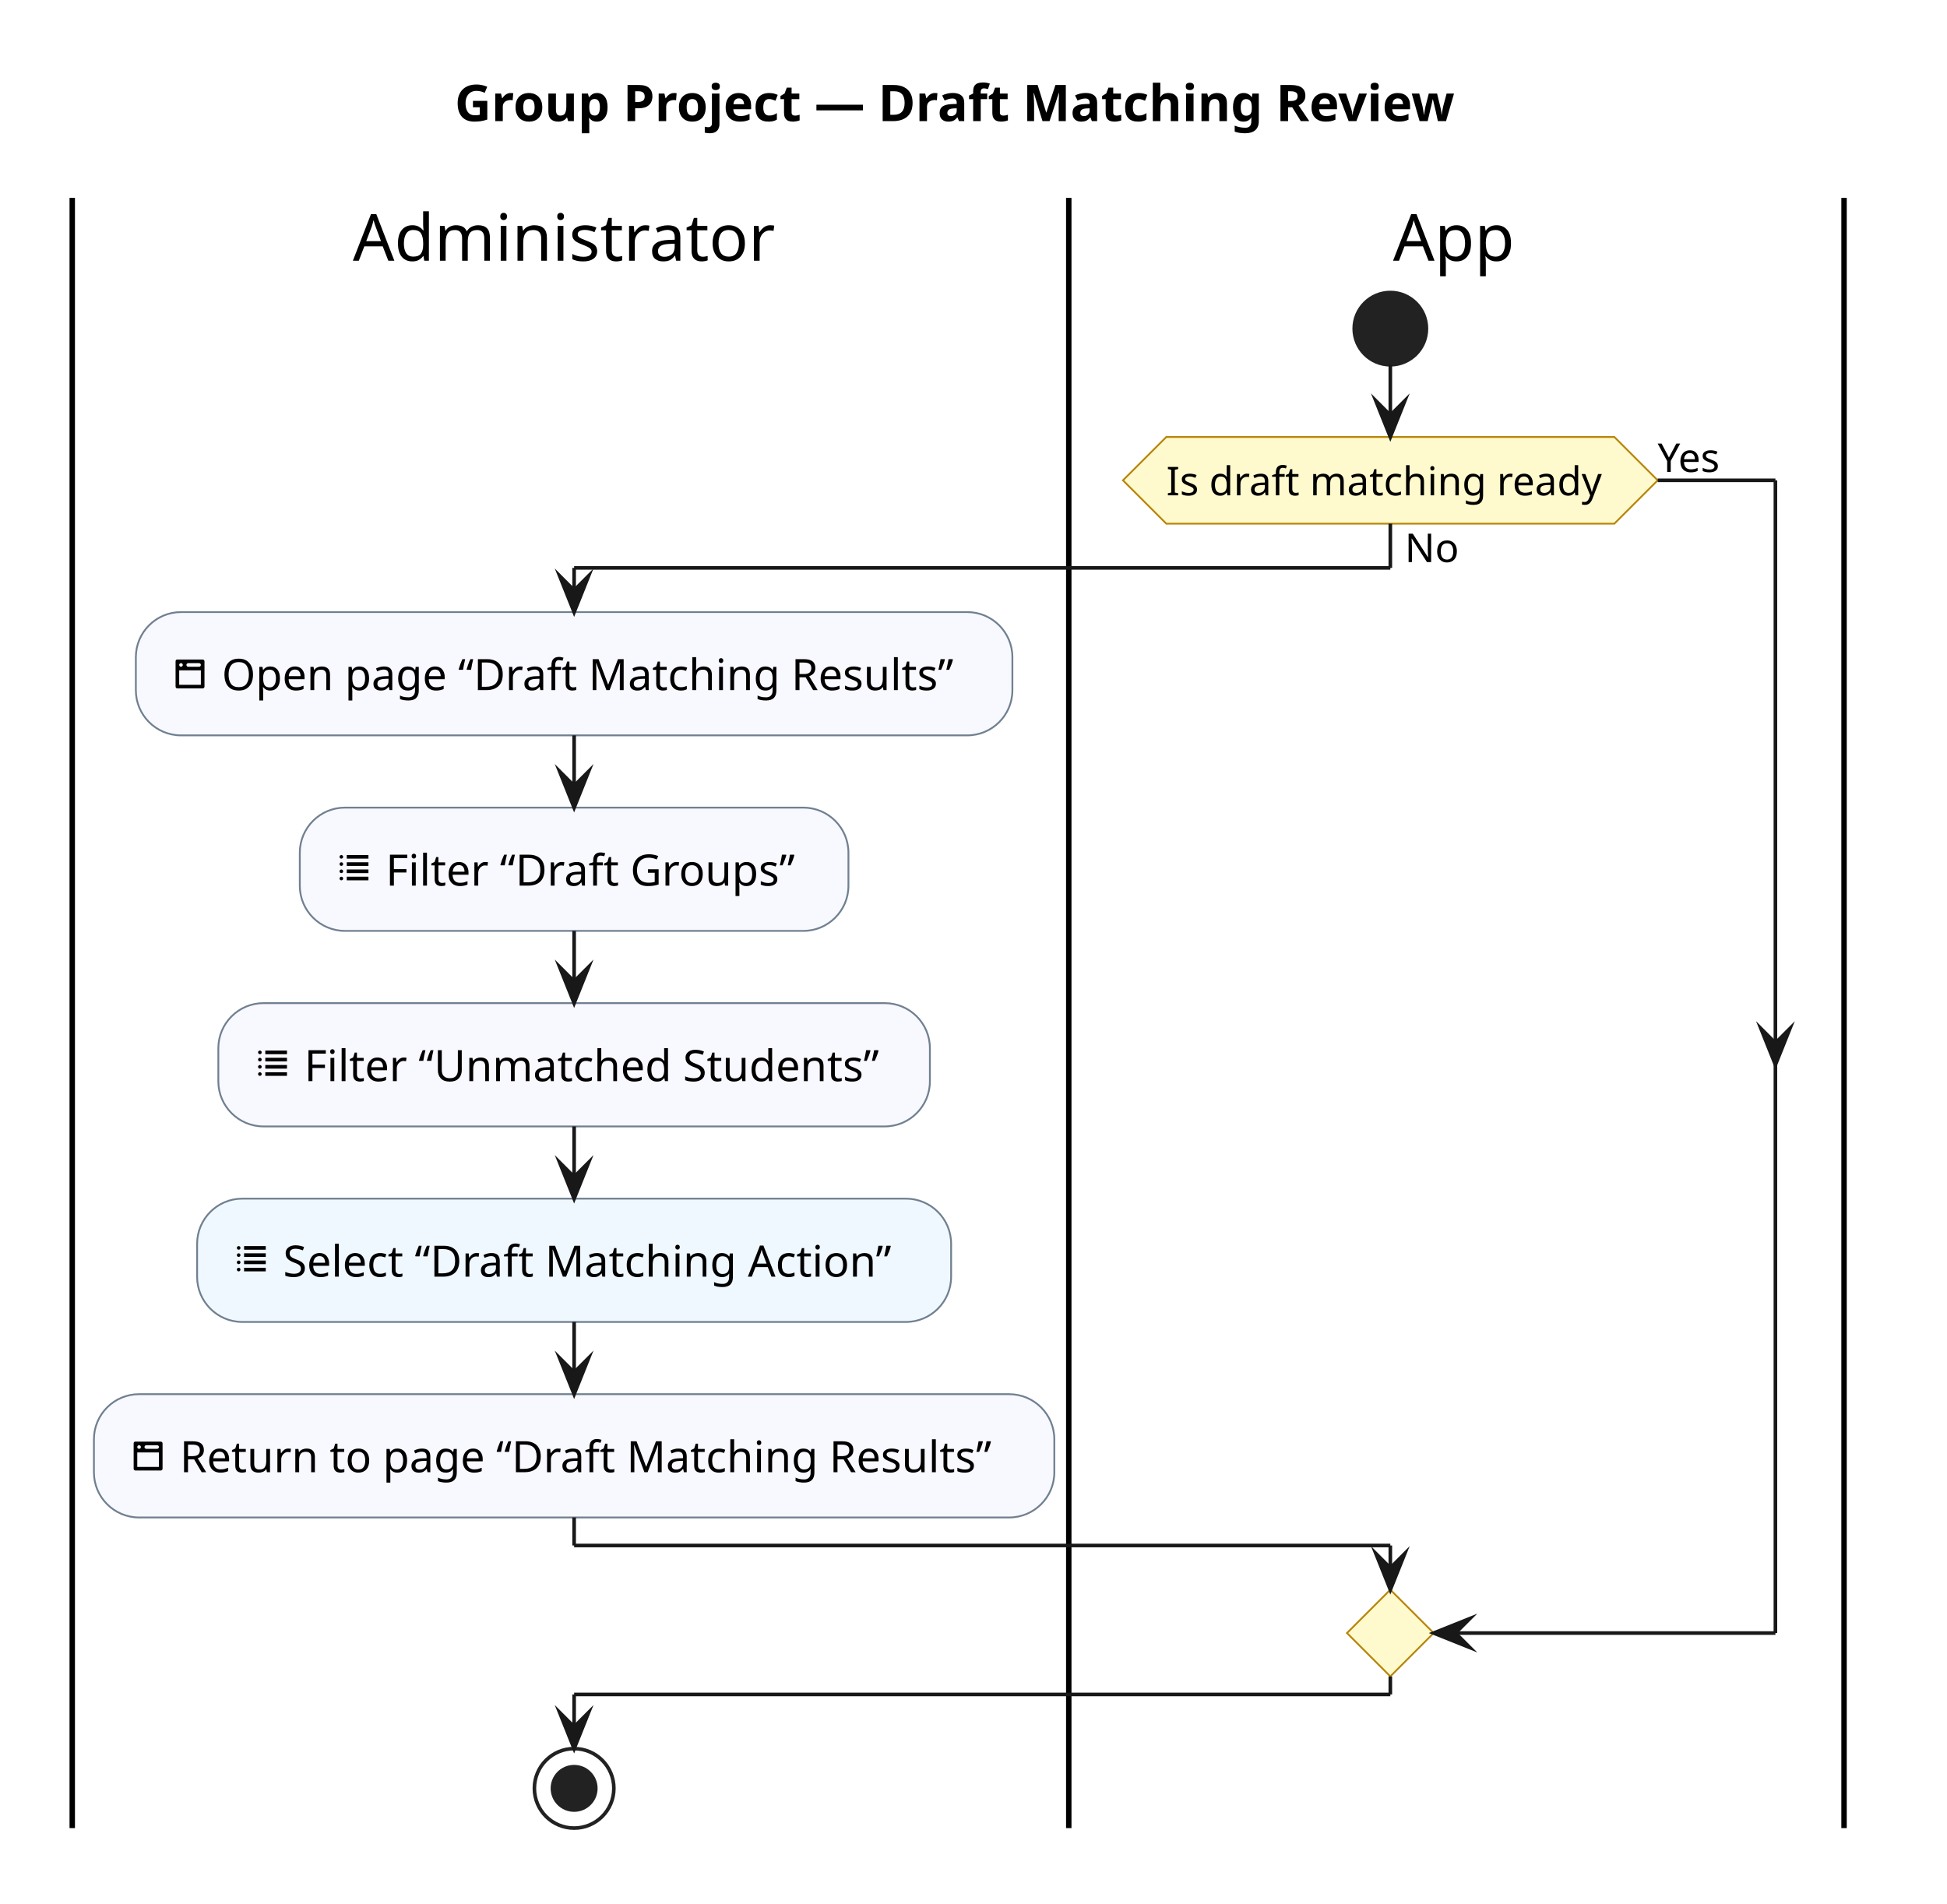
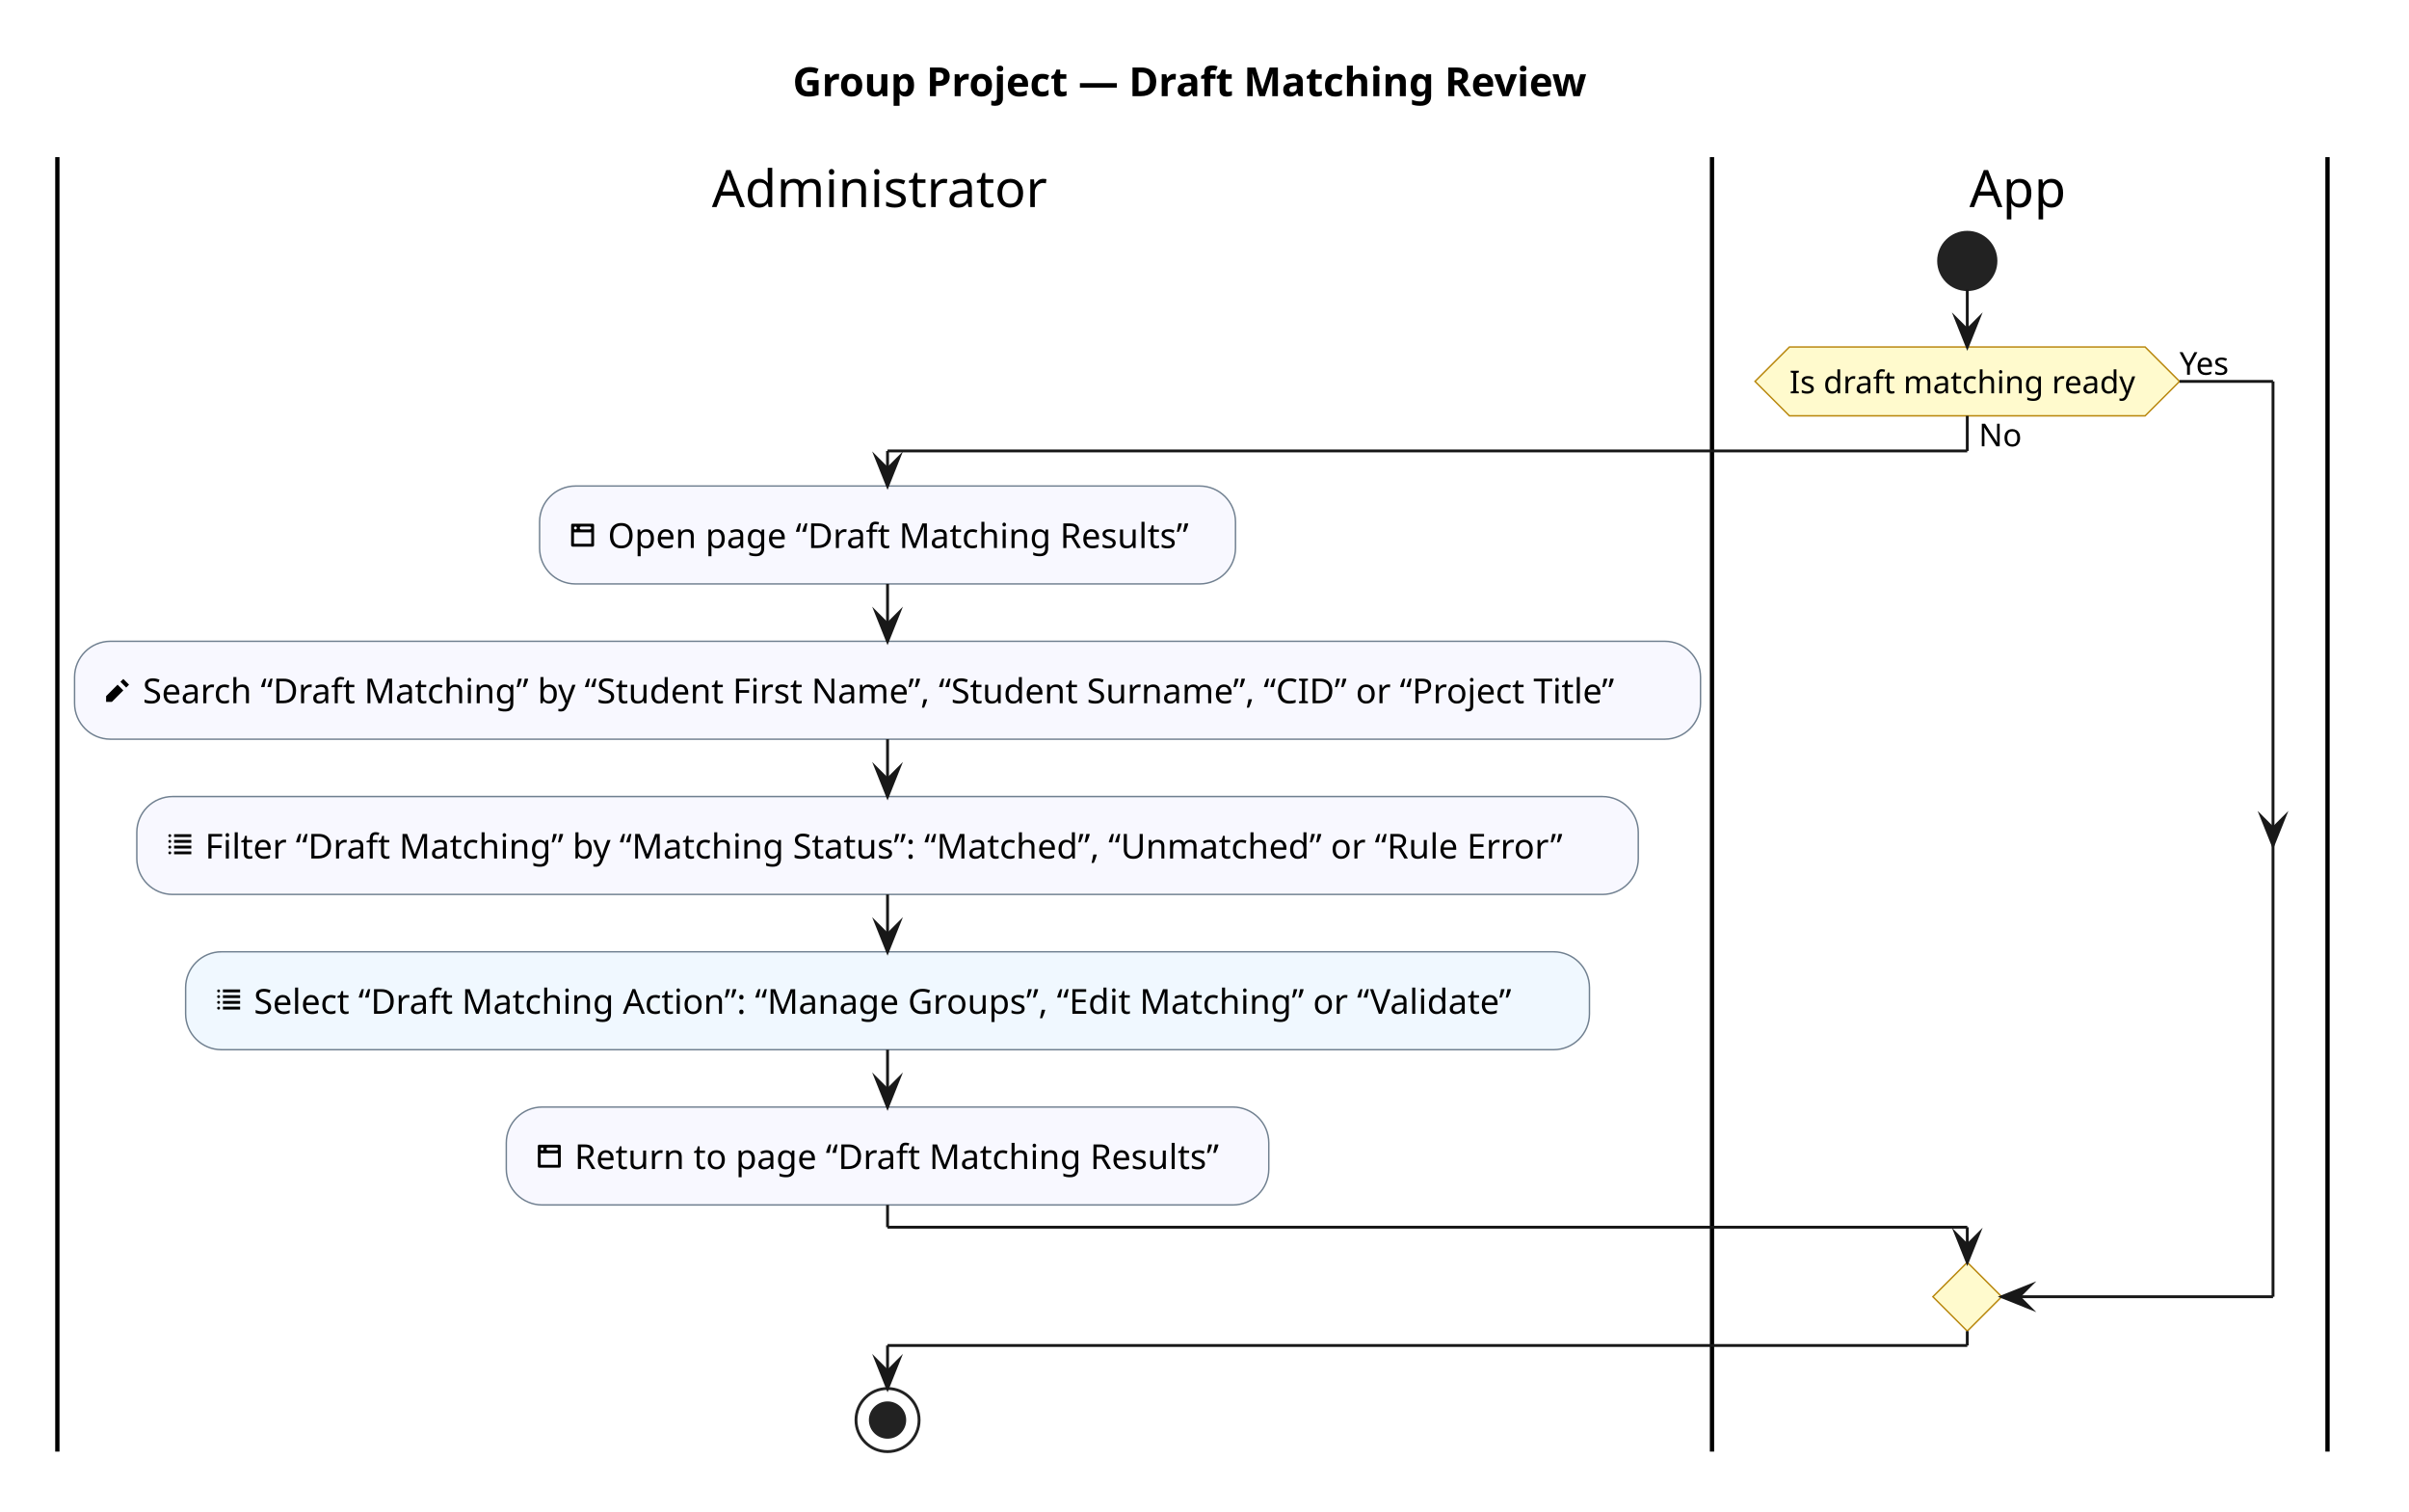
- <svg xmlns="http://www.w3.org/2000/svg" contentStyleType="text/css" data-diagram-type="ACTIVITY" height="527px" preserveAspectRatio="none" style="width:539px;height:527px;background:#FFFFFF;" version="1.1" viewBox="0 0 539 527" width="539px" zoomAndPan="magnify">
+ <svg xmlns="http://www.w3.org/2000/svg" contentStyleType="text/css" data-diagram-type="ACTIVITY" height="527px" preserveAspectRatio="none" style="width:840px;height:527px;background:#FFFFFF;" version="1.1" viewBox="0 0 840 527" width="840px" zoomAndPan="magnify">
  <defs />
  <g>
    <g class="title" data-source-line="2">
-       <text fill="#000000" font-family="sans-serif" font-size="14" font-weight="700" lengthAdjust="spacing" textLength="285.585" x="125.881" y="33.535">Group Project — Draft Matching Review</text>
+       <text fill="#000000" font-family="sans-serif" font-size="14" font-weight="700" lengthAdjust="spacing" textLength="285.585" x="276.423" y="33.535">Group Project — Draft Matching Review</text>
    </g>
-     <rect fill="none" height="21.199" style="stroke:none;stroke-width:1;" width="492.347" x="20" y="54.785" />
-     <rect fill="#F8F8FF" height="34.133" rx="12.5" ry="12.5" style="stroke:#708090;stroke-width:0.5;" width="242.66" x="37.607" y="169.462" />
-     <path d="M48.947,182.595 A0.5,0.5 0 0 0 48.607,183.095 L48.607,190.095 A0.5,0.5 0 0 0 49.107,190.595 L56.107,190.595 A0.5,0.5 0 0 0 56.607,190.095 L56.607,183.095 A0.5,0.5 0 0 0 56.107,182.595 L49.107,182.595 A0.5,0.5 0 0 0 49.017,182.595 A0.5,0.5 0 0 0 48.957,182.595 M50.107,183.595 C50.387,183.595 50.607,183.815 50.607,184.095 C50.607,184.375 50.387,184.595 50.107,184.595 C49.827,184.595 49.607,184.375 49.607,184.095 C49.607,183.815 49.827,183.595 50.107,183.595 M52.107,183.595 L55.107,183.595 C55.387,183.595 55.607,183.815 55.607,184.095 C55.607,184.375 55.387,184.595 55.107,184.595 L52.107,184.595 C51.827,184.595 51.607,184.375 51.607,184.095 C51.607,183.815 51.827,183.595 52.107,183.595 M49.607,185.595 L55.607,185.595 L55.607,189.595 L49.607,189.595 L49.607,185.595" fill="#000000" />
-     <text fill="#000000" font-family="sans-serif" font-size="12" lengthAdjust="spacing" textLength="208.863" x="61.404" y="191.064">Open page “Draft Matching Results”</text>
-     <rect fill="#F8F8FF" height="34.133" rx="12.5" ry="12.5" style="stroke:#708090;stroke-width:0.5;" width="151.881" x="82.997" y="223.595" />
-     <path d="M94.497,236.727 C94.217,236.727 93.997,236.947 93.997,237.227 C93.997,237.507 94.217,237.727 94.497,237.727 C94.777,237.727 94.997,237.507 94.997,237.227 C94.997,236.947 94.777,236.727 94.497,236.727 M95.997,236.727 L95.997,237.727 L101.997,237.727 L101.997,236.727 L95.997,236.727 M94.497,238.727 C94.217,238.727 93.997,238.947 93.997,239.227 C93.997,239.507 94.217,239.727 94.497,239.727 C94.777,239.727 94.997,239.507 94.997,239.227 C94.997,238.947 94.777,238.727 94.497,238.727 M95.997,238.727 L95.997,239.727 L101.997,239.727 L101.997,238.727 L95.997,238.727 M94.497,240.727 C94.217,240.727 93.997,240.947 93.997,241.227 C93.997,241.507 94.217,241.727 94.497,241.727 C94.777,241.727 94.997,241.507 94.997,241.227 C94.997,240.947 94.777,240.727 94.497,240.727 M95.997,240.727 L95.997,241.727 L101.997,241.727 L101.997,240.727 L95.997,240.727 M94.497,242.727 C94.217,242.727 93.997,242.947 93.997,243.227 C93.997,243.507 94.217,243.727 94.497,243.727 C94.777,243.727 94.997,243.507 94.997,243.227 C94.997,242.947 94.777,242.727 94.497,242.727 M95.997,242.727 L95.997,243.727 L101.997,243.727 L101.997,242.727 L95.997,242.727" fill="#000000" />
-     <text fill="#000000" font-family="sans-serif" font-size="12" lengthAdjust="spacing" textLength="118.084" x="106.794" y="245.196">Filter “Draft Groups”</text>
-     <rect fill="#F8F8FF" height="34.133" rx="12.5" ry="12.5" style="stroke:#708090;stroke-width:0.5;" width="196.986" x="60.444" y="277.728" />
-     <path d="M71.944,290.86 C71.664,290.86 71.444,291.08 71.444,291.36 C71.444,291.64 71.664,291.86 71.944,291.86 C72.224,291.86 72.444,291.64 72.444,291.36 C72.444,291.08 72.224,290.86 71.944,290.86 M73.444,290.86 L73.444,291.86 L79.444,291.86 L79.444,290.86 L73.444,290.86 M71.944,292.86 C71.664,292.86 71.444,293.08 71.444,293.36 C71.444,293.64 71.664,293.86 71.944,293.86 C72.224,293.86 72.444,293.64 72.444,293.36 C72.444,293.08 72.224,292.86 71.944,292.86 M73.444,292.86 L73.444,293.86 L79.444,293.86 L79.444,292.86 L73.444,292.86 M71.944,294.86 C71.664,294.86 71.444,295.08 71.444,295.36 C71.444,295.64 71.664,295.86 71.944,295.86 C72.224,295.86 72.444,295.64 72.444,295.36 C72.444,295.08 72.224,294.86 71.944,294.86 M73.444,294.86 L73.444,295.86 L79.444,295.86 L79.444,294.86 L73.444,294.86 M71.944,296.86 C71.664,296.86 71.444,297.08 71.444,297.36 C71.444,297.64 71.664,297.86 71.944,297.86 C72.224,297.86 72.444,297.64 72.444,297.36 C72.444,297.08 72.224,296.86 71.944,296.86 M73.444,296.86 L73.444,297.86 L79.444,297.86 L79.444,296.86 L73.444,296.86" fill="#000000" />
-     <text fill="#000000" font-family="sans-serif" font-size="12" lengthAdjust="spacing" textLength="163.19" x="84.241" y="299.329">Filter “Unmatched Students”</text>
-     <rect fill="#F0F8FF" height="34.133" rx="12.5" ry="12.5" style="stroke:#708090;stroke-width:0.5;" width="208.734" x="54.57" y="331.86" />
-     <path d="M66.07,344.993 C65.79,344.993 65.57,345.213 65.57,345.493 C65.57,345.773 65.79,345.993 66.07,345.993 C66.35,345.993 66.57,345.773 66.57,345.493 C66.57,345.213 66.35,344.993 66.07,344.993 M67.57,344.993 L67.57,345.993 L73.57,345.993 L73.57,344.993 L67.57,344.993 M66.07,346.993 C65.79,346.993 65.57,347.213 65.57,347.493 C65.57,347.773 65.79,347.993 66.07,347.993 C66.35,347.993 66.57,347.773 66.57,347.493 C66.57,347.213 66.35,346.993 66.07,346.993 M67.57,346.993 L67.57,347.993 L73.57,347.993 L73.57,346.993 L67.57,346.993 M66.07,348.993 C65.79,348.993 65.57,349.213 65.57,349.493 C65.57,349.773 65.79,349.993 66.07,349.993 C66.35,349.993 66.57,349.773 66.57,349.493 C66.57,349.213 66.35,348.993 66.07,348.993 M67.57,348.993 L67.57,349.993 L73.57,349.993 L73.57,348.993 L67.57,348.993 M66.07,350.993 C65.79,350.993 65.57,351.213 65.57,351.493 C65.57,351.773 65.79,351.993 66.07,351.993 C66.35,351.993 66.57,351.773 66.57,351.493 C66.57,351.213 66.35,350.993 66.07,350.993 M67.57,350.993 L67.57,351.993 L73.57,351.993 L73.57,350.993 L67.57,350.993" fill="#000000" />
-     <text fill="#000000" font-family="sans-serif" font-size="12" lengthAdjust="spacing" textLength="174.938" x="78.367" y="353.462">Select “Draft Matching Action”</text>
-     <rect fill="#F8F8FF" height="34.133" rx="12.5" ry="12.5" style="stroke:#708090;stroke-width:0.5;" width="265.875" x="26" y="385.993" />
-     <path d="M37.34,399.126 A0.5,0.5 0 0 0 37,399.626 L37,406.626 A0.5,0.5 0 0 0 37.5,407.126 L44.5,407.126 A0.5,0.5 0 0 0 45,406.626 L45,399.626 A0.5,0.5 0 0 0 44.5,399.126 L37.5,399.126 A0.5,0.5 0 0 0 37.41,399.126 A0.5,0.5 0 0 0 37.35,399.126 M38.5,400.126 C38.78,400.126 39,400.346 39,400.626 C39,400.906 38.78,401.126 38.5,401.126 C38.22,401.126 38,400.906 38,400.626 C38,400.346 38.22,400.126 38.5,400.126 M40.5,400.126 L43.5,400.126 C43.78,400.126 44,400.346 44,400.626 C44,400.906 43.78,401.126 43.5,401.126 L40.5,401.126 C40.22,401.126 40,400.906 40,400.626 C40,400.346 40.22,400.126 40.5,400.126 M38,402.126 L44,402.126 L44,406.126 L38,406.126 L38,402.126" fill="#000000" />
-     <text fill="#000000" font-family="sans-serif" font-size="12" lengthAdjust="spacing" textLength="232.078" x="49.797" y="407.595">Return to page “Draft Matching Results”</text>
-     <ellipse cx="158.938" cy="495.126" fill="none" rx="11" ry="11" style="stroke:#222222;stroke-width:1;" />
-     <ellipse cx="158.938" cy="495.126" fill="#222222" rx="6" ry="6" style="stroke:#222222;stroke-width:1;" />
+     <rect fill="none" height="21.199" style="stroke:none;stroke-width:1;" width="793.431" x="20" y="54.785" />
+     <rect fill="#F8F8FF" height="34.133" rx="12.5" ry="12.5" style="stroke:#708090;stroke-width:0.5;" width="242.66" x="188.149" y="169.462" />
+     <path d="M199.489,182.595 A0.5,0.5 0 0 0 199.149,183.095 L199.149,190.095 A0.5,0.5 0 0 0 199.649,190.595 L206.649,190.595 A0.5,0.5 0 0 0 207.149,190.095 L207.149,183.095 A0.5,0.5 0 0 0 206.649,182.595 L199.649,182.595 A0.5,0.5 0 0 0 199.559,182.595 A0.5,0.5 0 0 0 199.499,182.595 M200.649,183.595 C200.929,183.595 201.149,183.815 201.149,184.095 C201.149,184.375 200.929,184.595 200.649,184.595 C200.369,184.595 200.149,184.375 200.149,184.095 C200.149,183.815 200.369,183.595 200.649,183.595 M202.649,183.595 L205.649,183.595 C205.929,183.595 206.149,183.815 206.149,184.095 C206.149,184.375 205.929,184.595 205.649,184.595 L202.649,184.595 C202.369,184.595 202.149,184.375 202.149,184.095 C202.149,183.815 202.369,183.595 202.649,183.595 M200.149,185.595 L206.149,185.595 L206.149,189.595 L200.149,189.595 L200.149,185.595" fill="#000000" />
+     <text fill="#000000" font-family="sans-serif" font-size="12" lengthAdjust="spacing" textLength="208.863" x="211.946" y="191.064">Open page “Draft Matching Results”</text>
+     <rect fill="#F8F8FF" height="34.133" rx="12.5" ry="12.5" style="stroke:#708090;stroke-width:0.5;" width="566.959" x="26" y="223.595" />
+     <path d="M43,236.727 L42,237.727 L44,239.727 L45,238.727 L43,236.727 M41,238.727 L37,242.727 L37,244.727 L39,244.727 L43,240.727 L41,238.727" fill="#000000" />
+     <text fill="#000000" font-family="sans-serif" font-size="12" lengthAdjust="spacing" textLength="533.162" x="49.797" y="245.196">Search “Draft Matching” by “Student First Name”, “Student Surname”, “CID” or “Project Title”</text>
+     <rect fill="#F8F8FF" height="34.133" rx="12.5" ry="12.5" style="stroke:#708090;stroke-width:0.5;" width="523.547" x="47.706" y="277.728" />
+     <path d="M59.206,290.86 C58.926,290.86 58.706,291.08 58.706,291.36 C58.706,291.64 58.926,291.86 59.206,291.86 C59.486,291.86 59.706,291.64 59.706,291.36 C59.706,291.08 59.486,290.86 59.206,290.86 M60.706,290.86 L60.706,291.86 L66.706,291.86 L66.706,290.86 L60.706,290.86 M59.206,292.86 C58.926,292.86 58.706,293.08 58.706,293.36 C58.706,293.64 58.926,293.86 59.206,293.86 C59.486,293.86 59.706,293.64 59.706,293.36 C59.706,293.08 59.486,292.86 59.206,292.86 M60.706,292.86 L60.706,293.86 L66.706,293.86 L66.706,292.86 L60.706,292.86 M59.206,294.86 C58.926,294.86 58.706,295.08 58.706,295.36 C58.706,295.64 58.926,295.86 59.206,295.86 C59.486,295.86 59.706,295.64 59.706,295.36 C59.706,295.08 59.486,294.86 59.206,294.86 M60.706,294.86 L60.706,295.86 L66.706,295.86 L66.706,294.86 L60.706,294.86 M59.206,296.86 C58.926,296.86 58.706,297.08 58.706,297.36 C58.706,297.64 58.926,297.86 59.206,297.86 C59.486,297.86 59.706,297.64 59.706,297.36 C59.706,297.08 59.486,296.86 59.206,296.86 M60.706,296.86 L60.706,297.86 L66.706,297.86 L66.706,296.86 L60.706,296.86" fill="#000000" />
+     <text fill="#000000" font-family="sans-serif" font-size="12" lengthAdjust="spacing" textLength="489.75" x="71.503" y="299.329">Filter “Draft Matching” by “Matching Status”: “Matched”, “Unmatched” or “Rule Error”</text>
+     <rect fill="#F0F8FF" height="34.133" rx="12.5" ry="12.5" style="stroke:#708090;stroke-width:0.5;" width="489.504" x="64.728" y="331.86" />
+     <path d="M76.228,344.993 C75.948,344.993 75.728,345.213 75.728,345.493 C75.728,345.773 75.948,345.993 76.228,345.993 C76.507,345.993 76.728,345.773 76.728,345.493 C76.728,345.213 76.507,344.993 76.228,344.993 M77.728,344.993 L77.728,345.993 L83.728,345.993 L83.728,344.993 L77.728,344.993 M76.228,346.993 C75.948,346.993 75.728,347.213 75.728,347.493 C75.728,347.773 75.948,347.993 76.228,347.993 C76.507,347.993 76.728,347.773 76.728,347.493 C76.728,347.213 76.507,346.993 76.228,346.993 M77.728,346.993 L77.728,347.993 L83.728,347.993 L83.728,346.993 L77.728,346.993 M76.228,348.993 C75.948,348.993 75.728,349.213 75.728,349.493 C75.728,349.773 75.948,349.993 76.228,349.993 C76.507,349.993 76.728,349.773 76.728,349.493 C76.728,349.213 76.507,348.993 76.228,348.993 M77.728,348.993 L77.728,349.993 L83.728,349.993 L83.728,348.993 L77.728,348.993 M76.228,350.993 C75.948,350.993 75.728,351.213 75.728,351.493 C75.728,351.773 75.948,351.993 76.228,351.993 C76.507,351.993 76.728,351.773 76.728,351.493 C76.728,351.213 76.507,350.993 76.228,350.993 M77.728,350.993 L77.728,351.993 L83.728,351.993 L83.728,350.993 L77.728,350.993" fill="#000000" />
+     <text fill="#000000" font-family="sans-serif" font-size="12" lengthAdjust="spacing" textLength="455.707" x="88.524" y="353.462">Select “Draft Matching Action”: “Manage Groups”, “Edit Matching” or “Validate”</text>
+     <rect fill="#F8F8FF" height="34.133" rx="12.5" ry="12.5" style="stroke:#708090;stroke-width:0.5;" width="265.875" x="176.542" y="385.993" />
+     <path d="M187.882,399.126 A0.5,0.5 0 0 0 187.542,399.626 L187.542,406.626 A0.5,0.5 0 0 0 188.042,407.126 L195.042,407.126 A0.5,0.5 0 0 0 195.542,406.626 L195.542,399.626 A0.5,0.5 0 0 0 195.042,399.126 L188.042,399.126 A0.5,0.5 0 0 0 187.952,399.126 A0.5,0.5 0 0 0 187.892,399.126 M189.042,400.126 C189.322,400.126 189.542,400.346 189.542,400.626 C189.542,400.906 189.322,401.126 189.042,401.126 C188.762,401.126 188.542,400.906 188.542,400.626 C188.542,400.346 188.762,400.126 189.042,400.126 M191.042,400.126 L194.042,400.126 C194.322,400.126 194.542,400.346 194.542,400.626 C194.542,400.906 194.322,401.126 194.042,401.126 L191.042,401.126 C190.762,401.126 190.542,400.906 190.542,400.626 C190.542,400.346 190.762,400.126 191.042,400.126 M188.542,402.126 L194.542,402.126 L194.542,406.126 L188.542,406.126 L188.542,402.126" fill="#000000" />
+     <text fill="#000000" font-family="sans-serif" font-size="12" lengthAdjust="spacing" textLength="232.078" x="200.339" y="407.595">Return to page “Draft Matching Results”</text>
+     <ellipse cx="309.479" cy="495.126" fill="none" rx="11" ry="11" style="stroke:#222222;stroke-width:1;" />
+     <ellipse cx="309.479" cy="495.126" fill="#222222" rx="6" ry="6" style="stroke:#222222;stroke-width:1;" />
    <line style="stroke:#000000;stroke-width:1.5;" x1="20" x2="20" y1="54.785" y2="506.126" />
-     <ellipse cx="384.892" cy="90.984" fill="#222222" rx="10" ry="10" style="stroke:#222222;stroke-width:1;" />
-     <polygon fill="#FFFACD" points="322.875,120.984,446.91,120.984,458.91,132.984,446.91,144.984,322.875,144.984,310.875,132.984,322.875,120.984" style="stroke:#B8860B;stroke-width:0.5;stroke-linejoin:miter;stroke-miterlimit:10;" />
-     <text fill="#000000" font-family="sans-serif" font-size="11" lengthAdjust="spacing" textLength="14.883" x="388.892" y="155.619">No</text>
-     <text fill="#000000" font-family="sans-serif" font-size="11" lengthAdjust="spacing" textLength="124.035" x="322.875" y="137.142">Is draft matching ready</text>
-     <text fill="#000000" font-family="sans-serif" font-size="11" lengthAdjust="spacing" textLength="18.589" x="458.91" y="130.664">Yes</text>
-     <polygon fill="#FFFACD" points="384.892,440.126,396.892,452.126,384.892,464.126,372.892,452.126,384.892,440.126" style="stroke:#B8860B;stroke-width:0.5;stroke-linejoin:miter;stroke-miterlimit:10;" />
-     <line style="stroke:#000000;stroke-width:1.5;" x1="295.875" x2="295.875" y1="54.785" y2="506.126" />
-     <line style="stroke:#000000;stroke-width:1.5;" x1="510.499" x2="510.499" y1="54.785" y2="506.126" />
-     <line style="stroke:#181818;stroke-width:1;" x1="158.938" x2="158.938" y1="203.595" y2="223.595" />
-     <polygon fill="#181818" points="154.938,213.595,158.938,223.595,162.938,213.595,158.938,217.595" style="stroke:#181818;stroke-width:1;stroke-linejoin:miter;stroke-miterlimit:10;" />
-     <line style="stroke:#181818;stroke-width:1;" x1="158.938" x2="158.938" y1="257.728" y2="277.728" />
-     <polygon fill="#181818" points="154.938,267.728,158.938,277.728,162.938,267.728,158.938,271.728" style="stroke:#181818;stroke-width:1;stroke-linejoin:miter;stroke-miterlimit:10;" />
-     <line style="stroke:#181818;stroke-width:1;" x1="158.938" x2="158.938" y1="311.86" y2="331.86" />
-     <polygon fill="#181818" points="154.938,321.86,158.938,331.86,162.938,321.86,158.938,325.86" style="stroke:#181818;stroke-width:1;stroke-linejoin:miter;stroke-miterlimit:10;" />
-     <line style="stroke:#181818;stroke-width:1;" x1="158.938" x2="158.938" y1="365.993" y2="385.993" />
-     <polygon fill="#181818" points="154.938,375.993,158.938,385.993,162.938,375.993,158.938,379.993" style="stroke:#181818;stroke-width:1;stroke-linejoin:miter;stroke-miterlimit:10;" />
-     <line style="stroke:#181818;stroke-width:1;" x1="458.91" x2="491.499" y1="132.984" y2="132.984" />
-     <polygon fill="#181818" points="487.499,284.794,491.499,294.794,495.499,284.794,491.499,288.794" style="stroke:#181818;stroke-width:1;stroke-linejoin:miter;stroke-miterlimit:10;" />
-     <line style="stroke:#181818;stroke-width:1;" x1="491.499" x2="491.499" y1="132.984" y2="452.126" />
-     <line style="stroke:#181818;stroke-width:1;" x1="491.499" x2="396.892" y1="452.126" y2="452.126" />
-     <polygon fill="#181818" points="406.892,448.126,396.892,452.126,406.892,456.126,402.892,452.126" style="stroke:#181818;stroke-width:1;stroke-linejoin:miter;stroke-miterlimit:10;" />
-     <line style="stroke:#181818;stroke-width:1;" x1="384.892" x2="384.892" y1="100.984" y2="120.984" />
-     <polygon fill="#181818" points="380.892,110.984,384.892,120.984,388.892,110.984,384.892,114.984" style="stroke:#181818;stroke-width:1;stroke-linejoin:miter;stroke-miterlimit:10;" />
-     <line style="stroke:#181818;stroke-width:1;" x1="384.892" x2="384.892" y1="144.984" y2="157.223" />
-     <line style="stroke:#181818;stroke-width:1;" x1="384.892" x2="158.938" y1="157.223" y2="157.223" />
-     <line style="stroke:#181818;stroke-width:1;" x1="158.938" x2="158.938" y1="157.223" y2="169.462" />
-     <polygon fill="#181818" points="154.938,159.462,158.938,169.462,162.938,159.462,158.938,163.462" style="stroke:#181818;stroke-width:1;stroke-linejoin:miter;stroke-miterlimit:10;" />
-     <line style="stroke:#181818;stroke-width:1;" x1="158.938" x2="158.938" y1="420.126" y2="427.887" />
-     <line style="stroke:#181818;stroke-width:1;" x1="158.938" x2="384.892" y1="427.887" y2="427.887" />
-     <line style="stroke:#181818;stroke-width:1;" x1="384.892" x2="384.892" y1="427.887" y2="440.126" />
-     <polygon fill="#181818" points="380.892,430.126,384.892,440.126,388.892,430.126,384.892,434.126" style="stroke:#181818;stroke-width:1;stroke-linejoin:miter;stroke-miterlimit:10;" />
-     <line style="stroke:#181818;stroke-width:1;" x1="384.892" x2="384.892" y1="464.126" y2="469.126" />
-     <line style="stroke:#181818;stroke-width:1;" x1="384.892" x2="158.938" y1="469.126" y2="469.126" />
-     <line style="stroke:#181818;stroke-width:1;" x1="158.938" x2="158.938" y1="469.126" y2="484.126" />
-     <polygon fill="#181818" points="154.938,474.126,158.938,484.126,162.938,474.126,158.938,478.126" style="stroke:#181818;stroke-width:1;stroke-linejoin:miter;stroke-miterlimit:10;" />
-     <text fill="#000000" font-family="sans-serif" font-size="18" lengthAdjust="spacing" textLength="120.498" x="97.689" y="72.188">Administrator</text>
-     <text fill="#000000" font-family="sans-serif" font-size="18" lengthAdjust="spacing" textLength="35.077" x="385.648" y="72.188">App</text>
+     <ellipse cx="685.976" cy="90.984" fill="#222222" rx="10" ry="10" style="stroke:#222222;stroke-width:1;" />
+     <polygon fill="#FFFACD" points="623.959,120.984,747.994,120.984,759.994,132.984,747.994,144.984,623.959,144.984,611.959,132.984,623.959,120.984" style="stroke:#B8860B;stroke-width:0.5;stroke-linejoin:miter;stroke-miterlimit:10;" />
+     <text fill="#000000" font-family="sans-serif" font-size="11" lengthAdjust="spacing" textLength="14.883" x="689.976" y="155.619">No</text>
+     <text fill="#000000" font-family="sans-serif" font-size="11" lengthAdjust="spacing" textLength="124.035" x="623.959" y="137.142">Is draft matching ready</text>
+     <text fill="#000000" font-family="sans-serif" font-size="11" lengthAdjust="spacing" textLength="18.589" x="759.994" y="130.664">Yes</text>
+     <polygon fill="#FFFACD" points="685.976,440.126,697.976,452.126,685.976,464.126,673.976,452.126,685.976,440.126" style="stroke:#B8860B;stroke-width:0.5;stroke-linejoin:miter;stroke-miterlimit:10;" />
+     <line style="stroke:#000000;stroke-width:1.5;" x1="596.959" x2="596.959" y1="54.785" y2="506.126" />
+     <line style="stroke:#000000;stroke-width:1.5;" x1="811.583" x2="811.583" y1="54.785" y2="506.126" />
+     <line style="stroke:#181818;stroke-width:1;" x1="309.479" x2="309.479" y1="203.595" y2="223.595" />
+     <polygon fill="#181818" points="305.479,213.595,309.479,223.595,313.479,213.595,309.479,217.595" style="stroke:#181818;stroke-width:1;stroke-linejoin:miter;stroke-miterlimit:10;" />
+     <line style="stroke:#181818;stroke-width:1;" x1="309.479" x2="309.479" y1="257.728" y2="277.728" />
+     <polygon fill="#181818" points="305.479,267.728,309.479,277.728,313.479,267.728,309.479,271.728" style="stroke:#181818;stroke-width:1;stroke-linejoin:miter;stroke-miterlimit:10;" />
+     <line style="stroke:#181818;stroke-width:1;" x1="309.479" x2="309.479" y1="311.86" y2="331.86" />
+     <polygon fill="#181818" points="305.479,321.86,309.479,331.86,313.479,321.86,309.479,325.86" style="stroke:#181818;stroke-width:1;stroke-linejoin:miter;stroke-miterlimit:10;" />
+     <line style="stroke:#181818;stroke-width:1;" x1="309.479" x2="309.479" y1="365.993" y2="385.993" />
+     <polygon fill="#181818" points="305.479,375.993,309.479,385.993,313.479,375.993,309.479,379.993" style="stroke:#181818;stroke-width:1;stroke-linejoin:miter;stroke-miterlimit:10;" />
+     <line style="stroke:#181818;stroke-width:1;" x1="759.994" x2="792.583" y1="132.984" y2="132.984" />
+     <polygon fill="#181818" points="788.583,284.794,792.583,294.794,796.583,284.794,792.583,288.794" style="stroke:#181818;stroke-width:1;stroke-linejoin:miter;stroke-miterlimit:10;" />
+     <line style="stroke:#181818;stroke-width:1;" x1="792.583" x2="792.583" y1="132.984" y2="452.126" />
+     <line style="stroke:#181818;stroke-width:1;" x1="792.583" x2="697.976" y1="452.126" y2="452.126" />
+     <polygon fill="#181818" points="707.976,448.126,697.976,452.126,707.976,456.126,703.976,452.126" style="stroke:#181818;stroke-width:1;stroke-linejoin:miter;stroke-miterlimit:10;" />
+     <line style="stroke:#181818;stroke-width:1;" x1="685.976" x2="685.976" y1="100.984" y2="120.984" />
+     <polygon fill="#181818" points="681.976,110.984,685.976,120.984,689.976,110.984,685.976,114.984" style="stroke:#181818;stroke-width:1;stroke-linejoin:miter;stroke-miterlimit:10;" />
+     <line style="stroke:#181818;stroke-width:1;" x1="685.976" x2="685.976" y1="144.984" y2="157.223" />
+     <line style="stroke:#181818;stroke-width:1;" x1="685.976" x2="309.479" y1="157.223" y2="157.223" />
+     <line style="stroke:#181818;stroke-width:1;" x1="309.479" x2="309.479" y1="157.223" y2="169.462" />
+     <polygon fill="#181818" points="305.479,159.462,309.479,169.462,313.479,159.462,309.479,163.462" style="stroke:#181818;stroke-width:1;stroke-linejoin:miter;stroke-miterlimit:10;" />
+     <line style="stroke:#181818;stroke-width:1;" x1="309.479" x2="309.479" y1="420.126" y2="427.887" />
+     <line style="stroke:#181818;stroke-width:1;" x1="309.479" x2="685.976" y1="427.887" y2="427.887" />
+     <line style="stroke:#181818;stroke-width:1;" x1="685.976" x2="685.976" y1="427.887" y2="440.126" />
+     <polygon fill="#181818" points="681.976,430.126,685.976,440.126,689.976,430.126,685.976,434.126" style="stroke:#181818;stroke-width:1;stroke-linejoin:miter;stroke-miterlimit:10;" />
+     <line style="stroke:#181818;stroke-width:1;" x1="685.976" x2="685.976" y1="464.126" y2="469.126" />
+     <line style="stroke:#181818;stroke-width:1;" x1="685.976" x2="309.479" y1="469.126" y2="469.126" />
+     <line style="stroke:#181818;stroke-width:1;" x1="309.479" x2="309.479" y1="469.126" y2="484.126" />
+     <polygon fill="#181818" points="305.479,474.126,309.479,484.126,313.479,474.126,309.479,478.126" style="stroke:#181818;stroke-width:1;stroke-linejoin:miter;stroke-miterlimit:10;" />
+     <text fill="#000000" font-family="sans-serif" font-size="18" lengthAdjust="spacing" textLength="120.498" x="248.231" y="72.188">Administrator</text>
+     <text fill="#000000" font-family="sans-serif" font-size="18" lengthAdjust="spacing" textLength="35.077" x="686.732" y="72.188">App</text>
  </g>
</svg>
